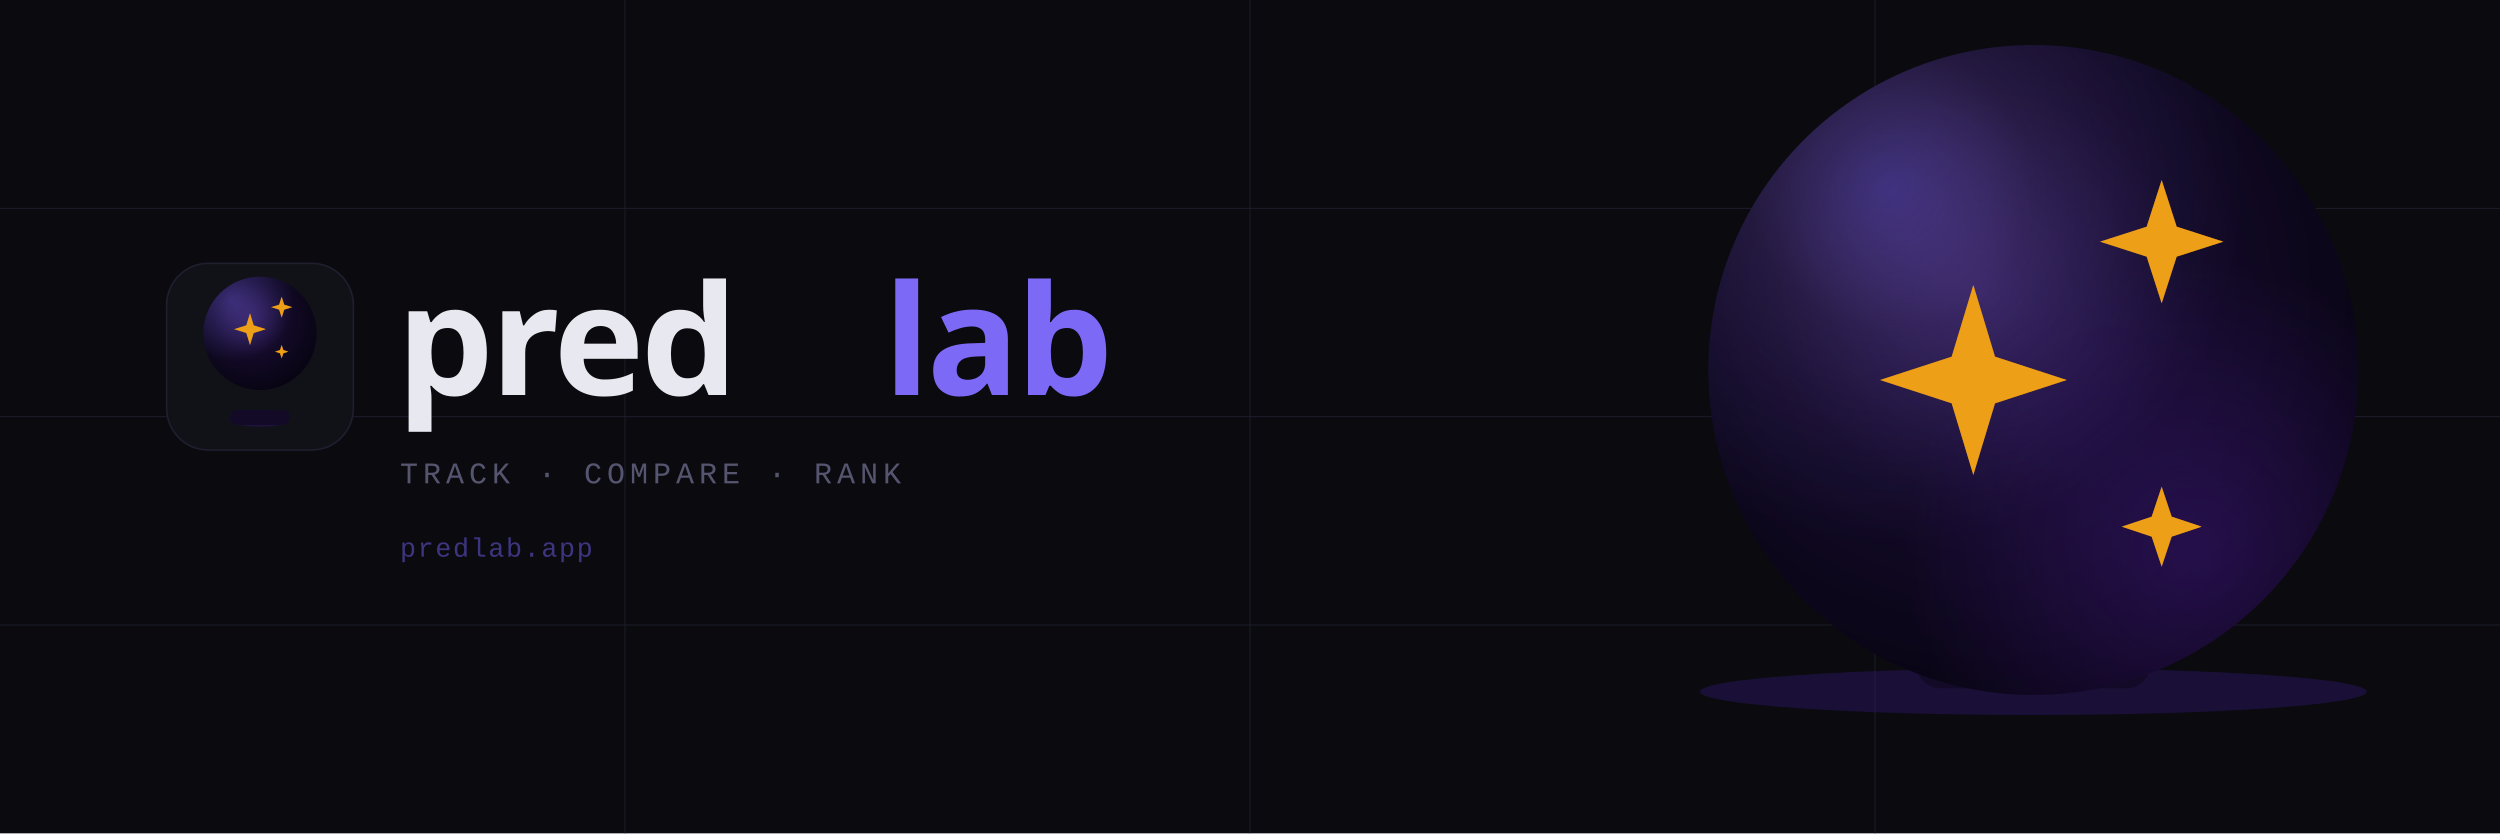
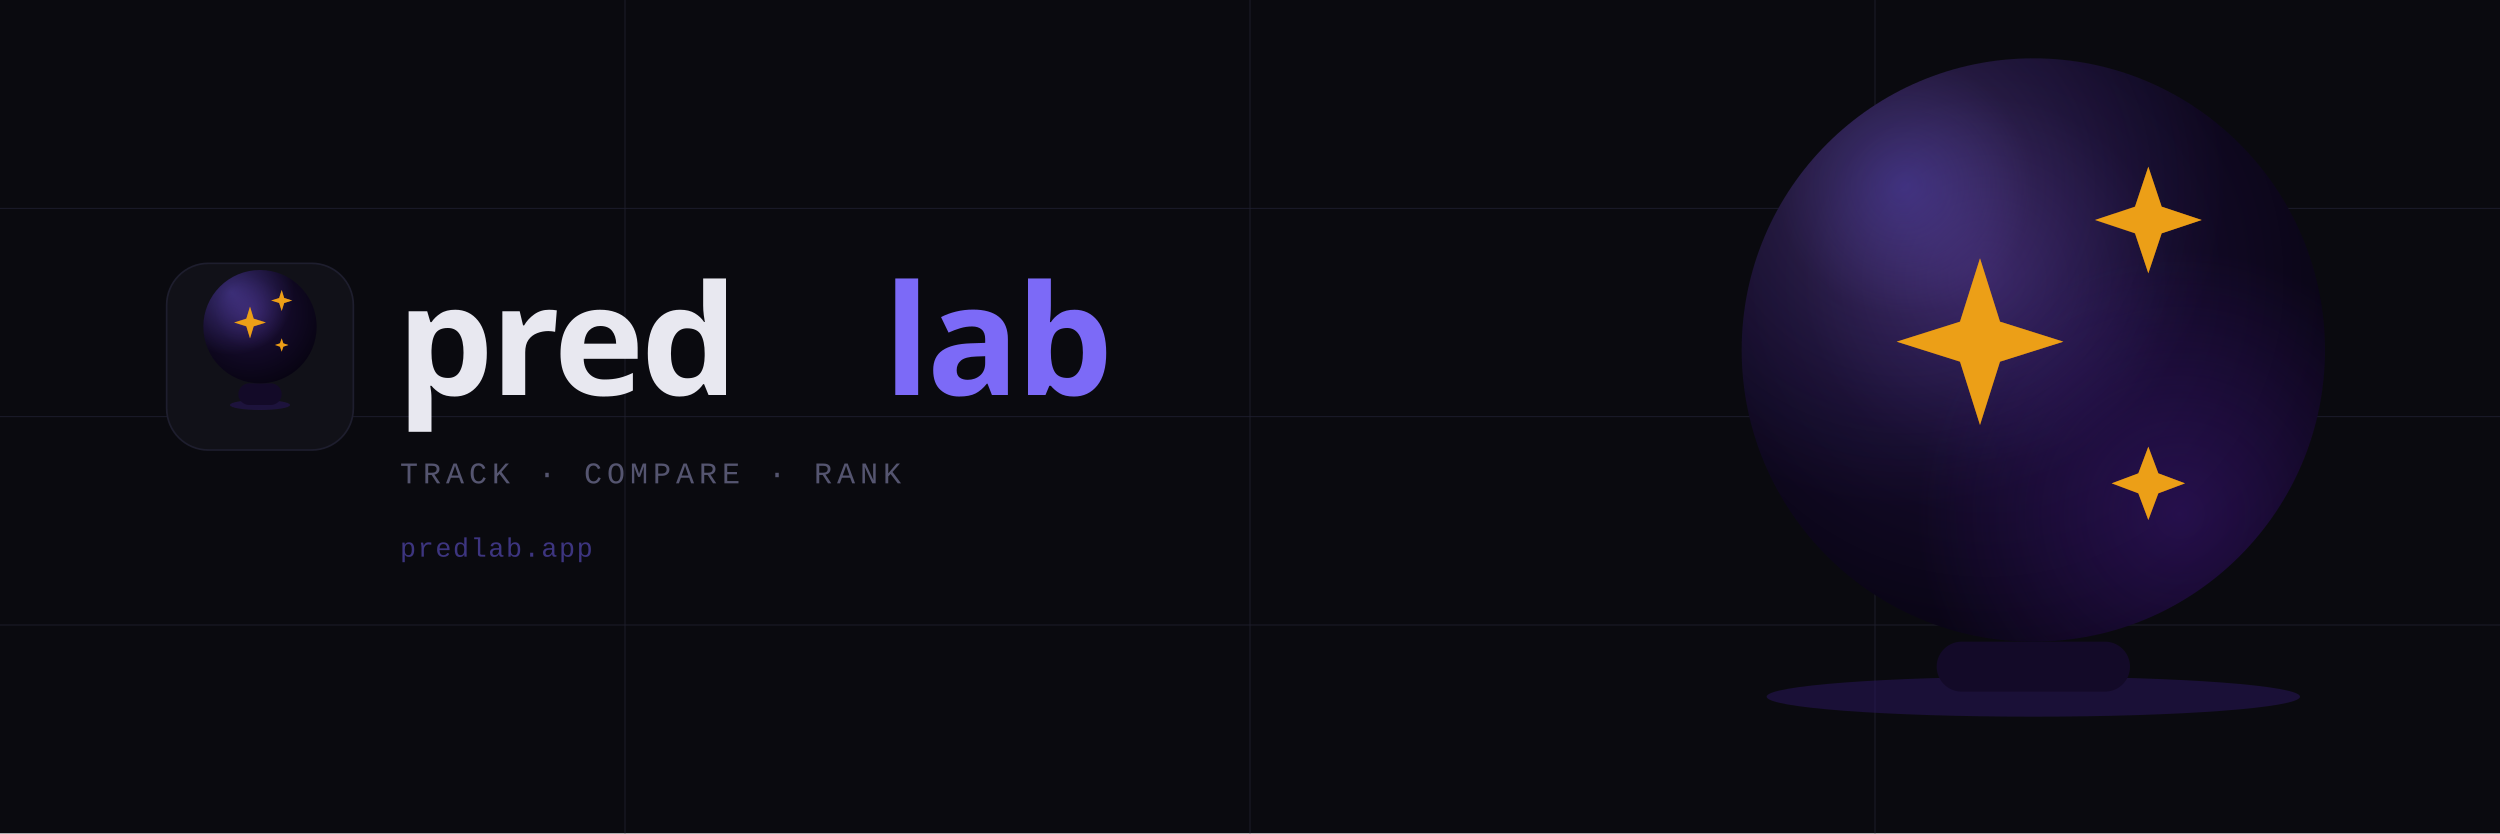
<svg xmlns="http://www.w3.org/2000/svg" width="1500" height="500" viewBox="0 0 1500 500" fill="none">
  <defs>
    <radialGradient id="bb1" cx="42%" cy="38%" r="70%">
      <stop offset="0%" stop-color="#2d1b55" />
      <stop offset="45%" stop-color="#130a28" />
      <stop offset="100%" stop-color="#06030f" />
    </radialGradient>
    <radialGradient id="blight1" cx="28%" cy="22%" r="55%">
      <stop offset="0%" stop-color="#7c6af7" stop-opacity="0.38" />
      <stop offset="40%" stop-color="#a78bfa" stop-opacity="0.12" />
      <stop offset="100%" stop-color="#7c6af7" stop-opacity="0" />
    </radialGradient>
    <radialGradient id="brim1" cx="75%" cy="78%" r="45%">
      <stop offset="0%" stop-color="#4c1d95" stop-opacity="0.4" />
      <stop offset="100%" stop-color="#4c1d95" stop-opacity="0" />
    </radialGradient>
    <radialGradient id="ib1" cx="42%" cy="38%" r="70%">
      <stop offset="0%" stop-color="#2d1b55" />
      <stop offset="45%" stop-color="#130a28" />
      <stop offset="100%" stop-color="#06030f" />
    </radialGradient>
    <radialGradient id="il1" cx="25%" cy="20%" r="55%">
      <stop offset="0%" stop-color="#7c6af7" stop-opacity="0.35" />
      <stop offset="100%" stop-color="#7c6af7" stop-opacity="0" />
    </radialGradient>
  </defs>
  <rect width="1500" height="500" fill="#0a0a0f" />
  <line x1="0" y1="125" x2="1500" y2="125" stroke="#1e1e2e" stroke-width="0.5" />
  <line x1="0" y1="250" x2="1500" y2="250" stroke="#1e1e2e" stroke-width="0.5" />
  <line x1="0" y1="375" x2="1500" y2="375" stroke="#1e1e2e" stroke-width="0.5" />
  <line x1="375" y1="0" x2="375" y2="500" stroke="#1e1e2e" stroke-width="0.5" />
  <line x1="750" y1="0" x2="750" y2="500" stroke="#1e1e2e" stroke-width="0.5" />
  <line x1="1125" y1="0" x2="1125" y2="500" stroke="#1e1e2e" stroke-width="0.5" />
-   <ellipse cx="1220" cy="415" rx="200" ry="14" fill="#2a1560" opacity="0.5" />
-   <rect x="1150" y="385" width="140" height="28" rx="14" fill="#130a28" />
-   <circle cx="1220" cy="222" r="195" fill="url(#bb1)" />
-   <circle cx="1220" cy="222" r="195" fill="url(#blight1)" />
-   <circle cx="1220" cy="222" r="195" fill="url(#brim1)" />
-   <path d="M1184,171 L1197,214 L1240,228 L1197,242 L1184,285 L1171,242 L1128,228 L1171,214 Z" fill="#d97706" />
-   <path d="M1184,171 L1197,214 L1240,228 L1197,242 L1184,285 L1171,242 L1128,228 L1171,214 Z" fill="#fbbf24" opacity="0.55" />
-   <path d="M1297,108 L1306,136 L1334,145 L1306,154 L1297,182 L1288,154 L1260,145 L1288,136 Z" fill="#d97706" />
-   <path d="M1297,108 L1306,136 L1334,145 L1306,154 L1297,182 L1288,154 L1260,145 L1288,136 Z" fill="#fbbf24" opacity="0.55" />
-   <path d="M1297,292 L1303,310 L1321,316 L1303,322 L1297,340 L1291,322 L1273,316 L1291,310 Z" fill="#d97706" />
-   <path d="M1297,292 L1303,310 L1321,316 L1303,322 L1297,340 L1291,322 L1273,316 L1291,310 Z" fill="#fbbf24" opacity="0.55" />
+   <ellipse cx="1220" cy="418" rx="160" ry="12" fill="#2a1560" opacity="0.5" />
+   <rect x="1162" y="385" width="116" height="30" rx="15" fill="#130a28" />
+   <circle cx="1220" cy="210" r="175" fill="url(#bb1)" />
+   <circle cx="1220" cy="210" r="175" fill="url(#blight1)" />
+   <circle cx="1220" cy="210" r="175" fill="url(#brim1)" />
+   <path d="M1188,155 L1200,193 L1238,205 L1200,217 L1188,255 L1176,217 L1138,205 L1176,193 Z" fill="#d97706" />
+   <path d="M1188,155 L1200,193 L1238,205 L1200,217 L1188,255 L1176,217 L1138,205 L1176,193 Z" fill="#fbbf24" opacity="0.55" />
+   <path d="M1289,100 L1297,124 L1321,132 L1297,140 L1289,164 L1281,140 L1257,132 L1281,124 Z" fill="#d97706" />
+   <path d="M1289,100 L1297,124 L1321,132 L1297,140 L1289,164 L1281,140 L1257,132 L1281,124 Z" fill="#fbbf24" opacity="0.55" />
+   <path d="M1289,268 L1295,284 L1311,290 L1295,296 L1289,312 L1283,296 L1267,290 L1283,284 Z" fill="#d97706" />
+   <path d="M1289,268 L1295,284 L1311,290 L1295,296 L1289,312 L1283,296 L1267,290 L1283,284 Z" fill="#fbbf24" opacity="0.55" />
  <rect x="100" y="158" width="112" height="112" rx="25" fill="#111118" stroke="#1e1e2e" stroke-width="1" />
-   <ellipse cx="156" cy="252" rx="18" ry="4" fill="#2a1560" opacity="0.5" />
-   <rect x="138" y="246" width="36" height="9" rx="4.5" fill="#130a28" />
-   <circle cx="156" cy="200" r="34" fill="url(#ib1)" />
-   <circle cx="156" cy="200" r="34" fill="url(#il1)" />
-   <path d="M150,188 L152.2,195.2 L159.5,197.5 L152.2,199.8 L150,207 L147.8,199.8 L140.5,197.5 L147.8,195.2 Z" fill="#d97706" />
-   <path d="M150,188 L152.2,195.2 L159.5,197.5 L152.2,199.8 L150,207 L147.8,199.8 L140.5,197.5 L147.8,195.2 Z" fill="#fbbf24" opacity="0.55" />
-   <path d="M169,178 L170.5,182.8 L175.3,184.3 L170.5,185.8 L169,190.6 L167.5,185.8 L162.7,184.3 L167.5,182.8 Z" fill="#d97706" />
-   <path d="M169,178 L170.5,182.8 L175.3,184.3 L170.5,185.8 L169,190.6 L167.5,185.8 L162.7,184.3 L167.5,182.8 Z" fill="#fbbf24" opacity="0.55" />
-   <path d="M169,207 L170,210 L173,211 L170,212 L169,215 L168,212 L165,211 L168,210 Z" fill="#d97706" />
-   <path d="M169,207 L170,210 L173,211 L170,212 L169,215 L168,212 L165,211 L168,210 Z" fill="#fbbf24" opacity="0.55" />
+   <ellipse cx="156" cy="243" rx="18" ry="3" fill="#2a1560" opacity="0.5" />
+   <rect x="143" y="230" width="26" height="13" rx="6.5" fill="#130a28" />
+   <circle cx="156" cy="196" r="34" fill="url(#ib1)" />
+   <circle cx="156" cy="196" r="34" fill="url(#il1)" />
+   <path d="M150,184 L152.2,191.2 L159.5,193.5 L152.2,195.8 L150,203 L147.8,195.8 L140.5,193.5 L147.8,191.2 Z" fill="#d97706" />
+   <path d="M150,184 L152.2,191.2 L159.5,193.5 L152.2,195.8 L150,203 L147.8,195.8 L140.5,193.5 L147.8,191.2 Z" fill="#fbbf24" opacity="0.55" />
+   <path d="M169,174 L170.5,178.8 L175.3,180.3 L170.5,181.8 L169,186.6 L167.5,181.8 L162.7,180.3 L167.5,178.8 Z" fill="#d97706" />
+   <path d="M169,174 L170.5,178.8 L175.3,180.3 L170.5,181.8 L169,186.6 L167.5,181.8 L162.7,180.3 L167.5,178.8 Z" fill="#fbbf24" opacity="0.55" />
+   <path d="M169,203 L170,206 L173,207 L170,208 L169,211 L168,208 L165,207 L168,206 Z" fill="#d97706" />
+   <path d="M169,203 L170,206 L173,207 L170,208 L169,211 L168,208 L165,207 L168,206 Z" fill="#fbbf24" opacity="0.55" />
  <text x="238" y="237" font-family="'Syne','Arial Black',sans-serif" font-weight="800" font-size="92" letter-spacing="-2" fill="#e8e8f0">pred</text>
  <text x="530" y="237" font-family="'Syne','Arial Black',sans-serif" font-weight="800" font-size="92" letter-spacing="-2" fill="#7c6af7">lab</text>
  <text x="240" y="290" font-family="'DM Mono','Courier New',monospace" font-size="18" letter-spacing="3" fill="#555570">TRACK · COMPARE · RANK</text>
  <text x="240" y="334" font-family="'DM Mono','Courier New',monospace" font-size="16" letter-spacing="1" fill="#3d3580">predlab.app</text>
</svg>
